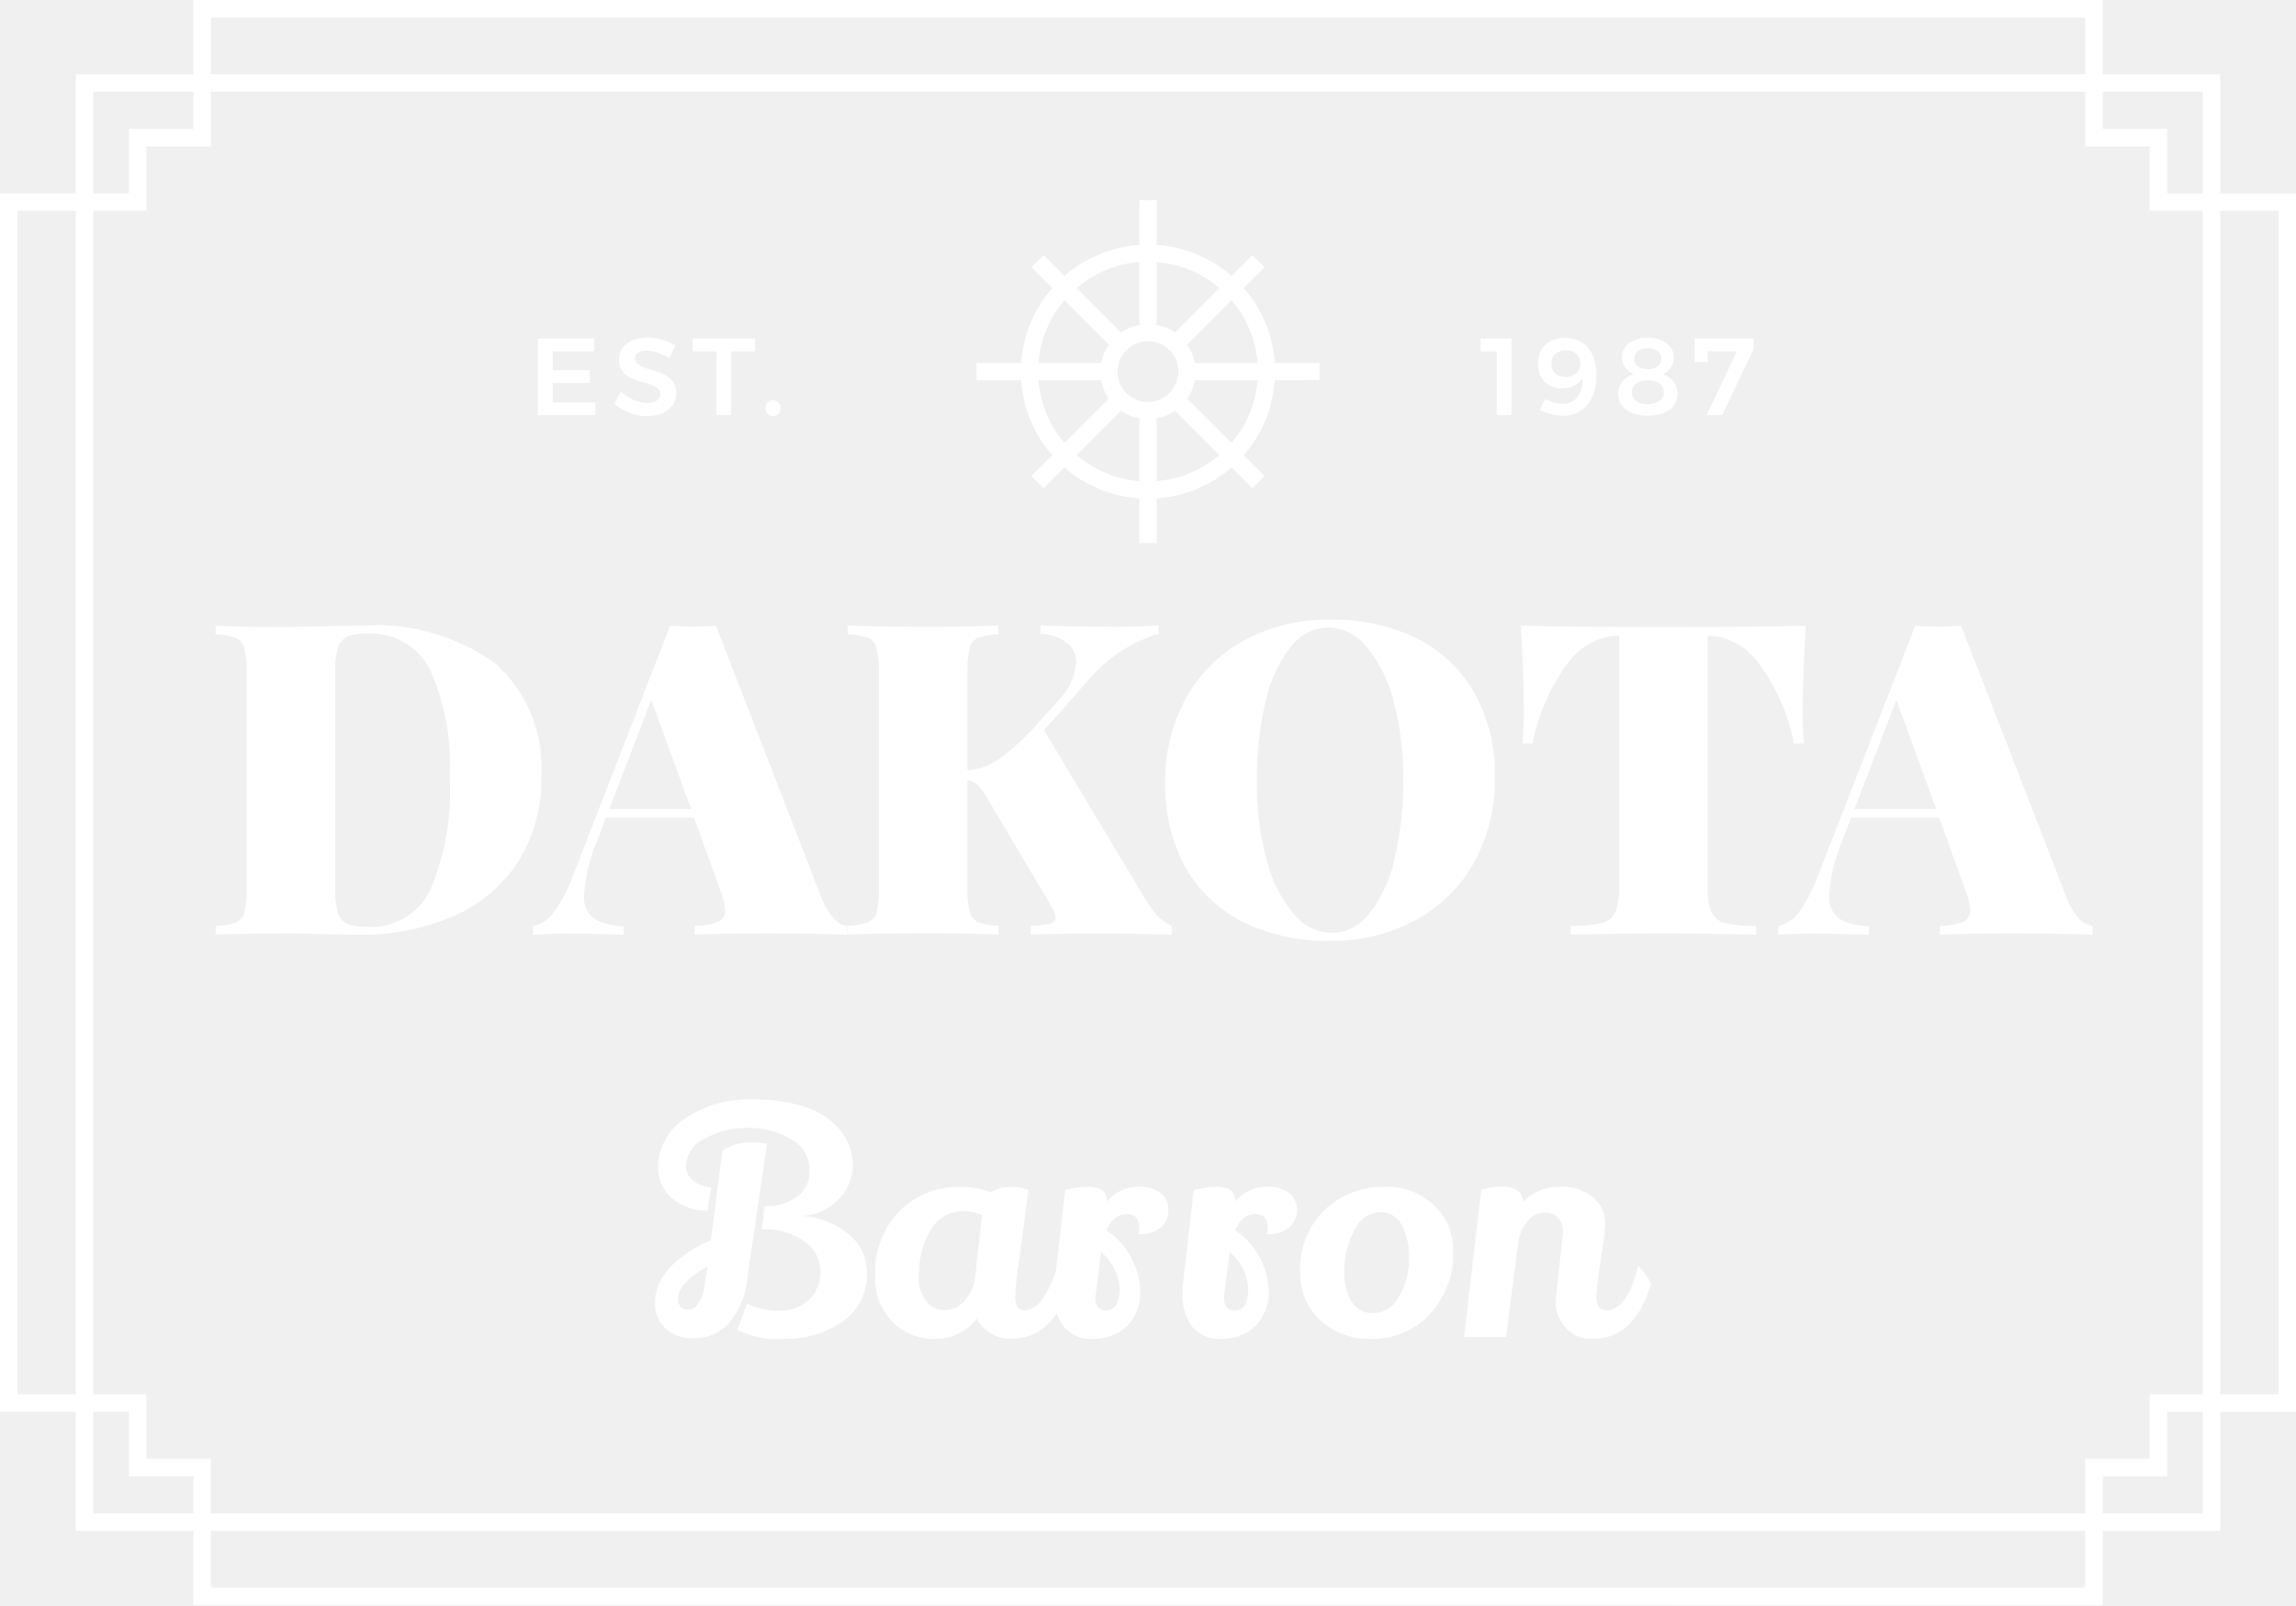
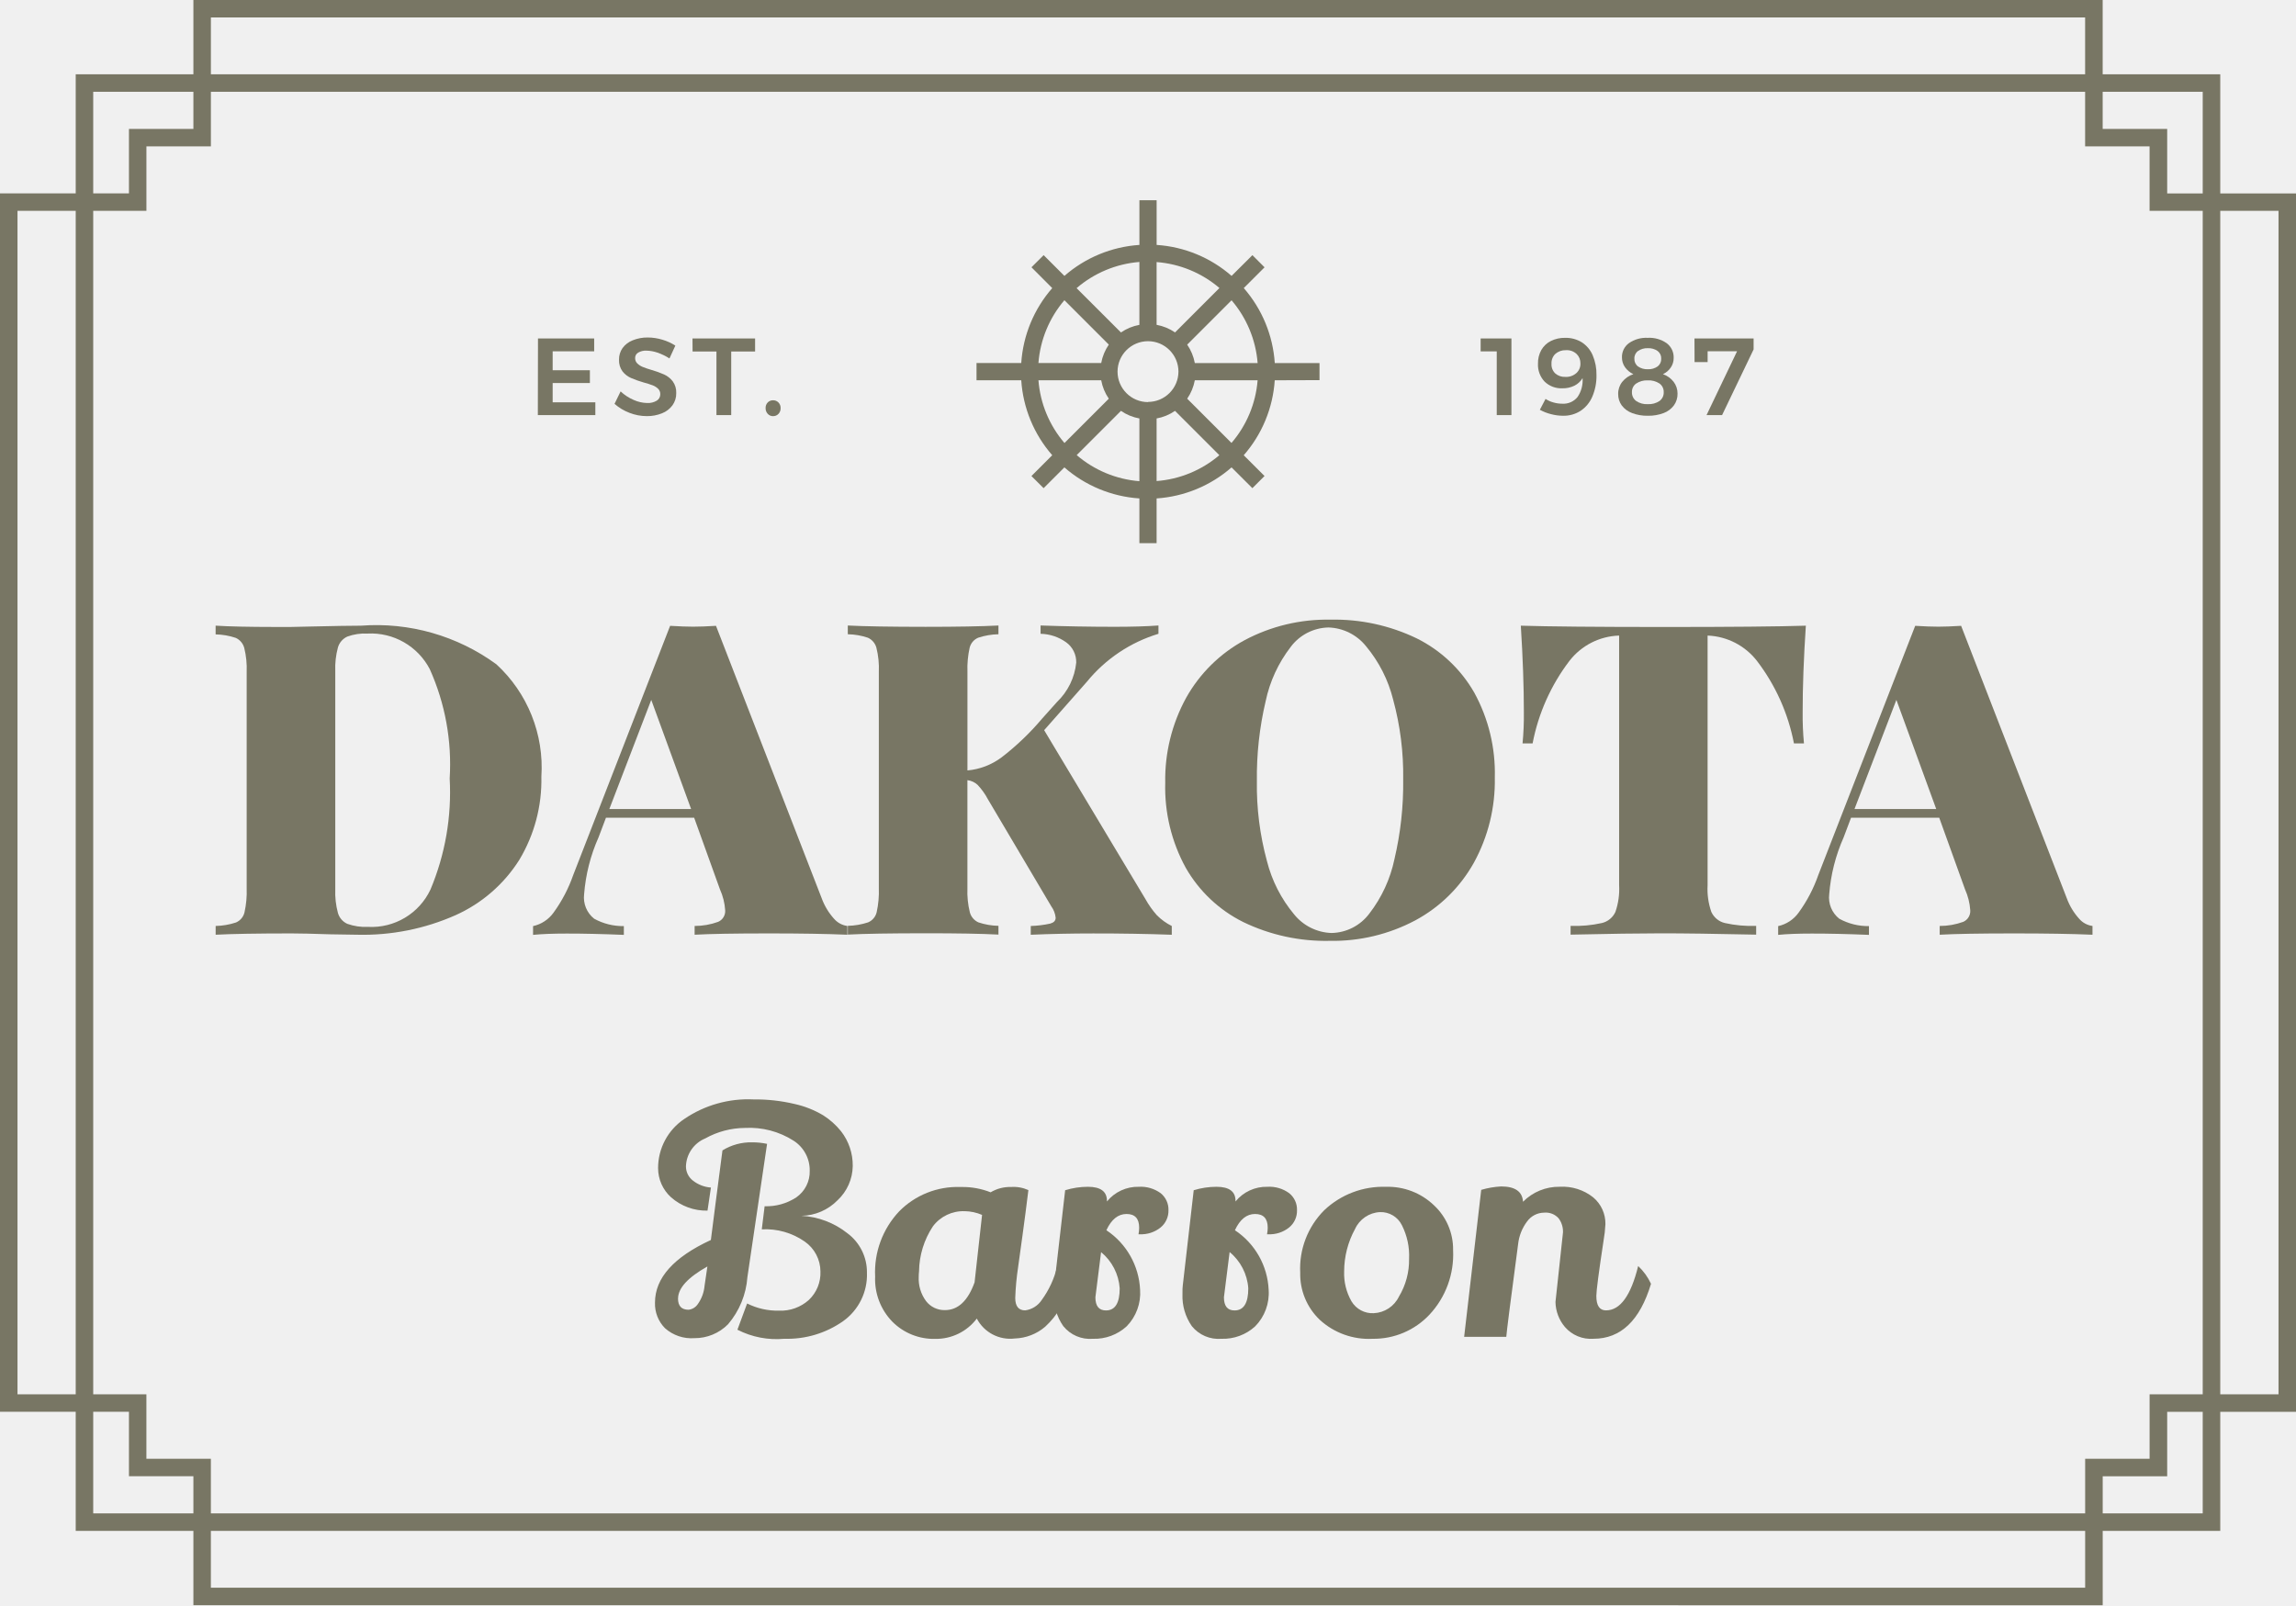
<svg xmlns="http://www.w3.org/2000/svg" width="80.691" height="56.423" viewBox="0 0 80.691 56.423">
  <g id="Group_21" data-name="Group 21" transform="translate(0 0)">
    <g id="Group_20" data-name="Group 20">
      <g id="Group_11" data-name="Group 11" transform="translate(2.661 2.611)">
        <g id="Group_10" data-name="Group 10">
-           <path id="Path_28" data-name="Path 28" d="M-2104.529,2431.715v-51.2h75.368v51.2Zm75.061-.307v0Zm-74.446-.308h74.137v-49.97h-74.137v49.97Z" transform="translate(2104.529 -2380.515)" fill="#FFFFFF" />
+           <path id="Path_28" data-name="Path 28" d="M-2104.529,2431.715v-51.2h75.368v51.2Zm75.061-.307v0Zm-74.446-.308h74.137v-49.97h-74.137v49.97Z" transform="translate(2104.529 -2380.515)" fill="#787664" />
        </g>
      </g>
      <g id="Group_12" data-name="Group 12" transform="translate(52.036 11.874)">
-         <path id="Path_29" data-name="Path 29" d="M-2041,2392.464h1.082v2.694h-.516v-2.24H-2041Z" transform="translate(2041 -2392.441)" fill="#FFFFFF" />
-         <path id="Path_30" data-name="Path 30" d="M-2037.864,2394.706a1.087,1.087,0,0,0,.309.044.635.635,0,0,0,.542-.24,1.043,1.043,0,0,0,.173-.66.689.689,0,0,1-.284.266.914.914,0,0,1-.424.093.84.84,0,0,1-.627-.236.859.859,0,0,1-.232-.63.944.944,0,0,1,.118-.481.8.8,0,0,1,.333-.315,1.079,1.079,0,0,1,.5-.112,1.079,1.079,0,0,1,.591.158,1.019,1.019,0,0,1,.381.455,1.708,1.708,0,0,1,.133.7,1.84,1.84,0,0,1-.145.751,1.136,1.136,0,0,1-.41.5,1.1,1.1,0,0,1-.62.175,1.671,1.671,0,0,1-.425-.057,1.614,1.614,0,0,1-.39-.153l.2-.382A.94.94,0,0,0-2037.864,2394.706Zm.07-1.71a.451.451,0,0,0-.138.35.436.436,0,0,0,.131.339.5.5,0,0,0,.358.123.537.537,0,0,0,.389-.137.434.434,0,0,0,.138-.34.438.438,0,0,0-.128-.323.5.5,0,0,0-.383-.139A.52.52,0,0,0-2037.794,2393Z" transform="translate(2040.422 -2392.434)" fill="#FFFFFF" />
-         <path id="Path_31" data-name="Path 31" d="M-2033.074,2392.625a.621.621,0,0,1,.244.518.583.583,0,0,1-.1.333.667.667,0,0,1-.277.236.811.811,0,0,1,.375.269.674.674,0,0,1,.138.416.684.684,0,0,1-.127.411.792.792,0,0,1-.364.272,1.482,1.482,0,0,1-.553.094,1.484,1.484,0,0,1-.552-.094.8.8,0,0,1-.364-.267.671.671,0,0,1-.127-.408.665.665,0,0,1,.142-.421.831.831,0,0,1,.392-.272.76.76,0,0,1-.295-.246.594.594,0,0,1-.106-.344.6.6,0,0,1,.245-.5,1.059,1.059,0,0,1,.659-.187A1.06,1.06,0,0,1-2033.074,2392.625Zm-1.076,1.417a.357.357,0,0,0-.147.3.372.372,0,0,0,.147.312.661.661,0,0,0,.411.112.674.674,0,0,0,.41-.11.365.365,0,0,0,.149-.311.359.359,0,0,0-.149-.305.683.683,0,0,0-.413-.11A.673.673,0,0,0-2034.15,2394.043Zm.064-1.143a.317.317,0,0,0-.125.27.321.321,0,0,0,.125.27.559.559,0,0,0,.347.1.554.554,0,0,0,.347-.1.324.324,0,0,0,.124-.27.32.32,0,0,0-.124-.27.552.552,0,0,0-.347-.1A.558.558,0,0,0-2034.086,2392.9Z" transform="translate(2039.614 -2392.434)" fill="#FFFFFF" />
-         <path id="Path_32" data-name="Path 32" d="M-2031.331,2392.464h2.078v.385l-1.108,2.309h-.546l1.073-2.244h-1.035l0,.381h-.459Z" transform="translate(2038.846 -2392.441)" fill="#FFFFFF" />
+         <path id="Path_29" data-name="Path 29" d="M-2041,2392.464h1.082v2.694h-.516v-2.24H-2041Z" transform="translate(2041 -2392.441)" fill="#787664" />
+         <path id="Path_30" data-name="Path 30" d="M-2037.864,2394.706a1.087,1.087,0,0,0,.309.044.635.635,0,0,0,.542-.24,1.043,1.043,0,0,0,.173-.66.689.689,0,0,1-.284.266.914.914,0,0,1-.424.093.84.84,0,0,1-.627-.236.859.859,0,0,1-.232-.63.944.944,0,0,1,.118-.481.8.8,0,0,1,.333-.315,1.079,1.079,0,0,1,.5-.112,1.079,1.079,0,0,1,.591.158,1.019,1.019,0,0,1,.381.455,1.708,1.708,0,0,1,.133.7,1.84,1.84,0,0,1-.145.751,1.136,1.136,0,0,1-.41.5,1.1,1.1,0,0,1-.62.175,1.671,1.671,0,0,1-.425-.057,1.614,1.614,0,0,1-.39-.153l.2-.382A.94.94,0,0,0-2037.864,2394.706Zm.07-1.71a.451.451,0,0,0-.138.35.436.436,0,0,0,.131.339.5.5,0,0,0,.358.123.537.537,0,0,0,.389-.137.434.434,0,0,0,.138-.34.438.438,0,0,0-.128-.323.5.5,0,0,0-.383-.139A.52.52,0,0,0-2037.794,2393Z" transform="translate(2040.422 -2392.434)" fill="#787664" />
+         <path id="Path_31" data-name="Path 31" d="M-2033.074,2392.625a.621.621,0,0,1,.244.518.583.583,0,0,1-.1.333.667.667,0,0,1-.277.236.811.811,0,0,1,.375.269.674.674,0,0,1,.138.416.684.684,0,0,1-.127.411.792.792,0,0,1-.364.272,1.482,1.482,0,0,1-.553.094,1.484,1.484,0,0,1-.552-.094.8.8,0,0,1-.364-.267.671.671,0,0,1-.127-.408.665.665,0,0,1,.142-.421.831.831,0,0,1,.392-.272.76.76,0,0,1-.295-.246.594.594,0,0,1-.106-.344.6.6,0,0,1,.245-.5,1.059,1.059,0,0,1,.659-.187A1.06,1.06,0,0,1-2033.074,2392.625Zm-1.076,1.417a.357.357,0,0,0-.147.3.372.372,0,0,0,.147.312.661.661,0,0,0,.411.112.674.674,0,0,0,.41-.11.365.365,0,0,0,.149-.311.359.359,0,0,0-.149-.305.683.683,0,0,0-.413-.11A.673.673,0,0,0-2034.15,2394.043Zm.064-1.143a.317.317,0,0,0-.125.27.321.321,0,0,0,.125.27.559.559,0,0,0,.347.1.554.554,0,0,0,.347-.1.324.324,0,0,0,.124-.27.32.32,0,0,0-.124-.27.552.552,0,0,0-.347-.1A.558.558,0,0,0-2034.086,2392.9Z" transform="translate(2039.614 -2392.434)" fill="#787664" />
+         <path id="Path_32" data-name="Path 32" d="M-2031.331,2392.464h2.078v.385l-1.108,2.309h-.546l1.073-2.244h-1.035l0,.381h-.459Z" transform="translate(2038.846 -2392.441)" fill="#787664" />
      </g>
      <g id="Group_13" data-name="Group 13" transform="translate(18.907 11.855)">
-         <path id="Path_33" data-name="Path 33" d="M-2083.626,2392.464h1.975v.45h-1.459v.665h1.308v.45h-1.308v.679h1.5v.45h-2.021Z" transform="translate(2083.626 -2392.421)" fill="#FFFFFF" />
-         <path id="Path_34" data-name="Path 34" d="M-2078.659,2392.948a1.274,1.274,0,0,0-.383-.069.529.529,0,0,0-.292.069.215.215,0,0,0-.108.192.253.253,0,0,0,.075.187.593.593,0,0,0,.187.123,3.089,3.089,0,0,0,.31.106,3.317,3.317,0,0,1,.449.162.8.8,0,0,1,.3.238.658.658,0,0,1,.124.417.707.707,0,0,1-.133.428.83.83,0,0,1-.366.28,1.388,1.388,0,0,1-.533.1,1.676,1.676,0,0,1-.615-.117,1.737,1.737,0,0,1-.522-.314l.214-.438a1.582,1.582,0,0,0,.459.3,1.211,1.211,0,0,0,.473.108.6.6,0,0,0,.339-.083.261.261,0,0,0,.123-.225.259.259,0,0,0-.075-.192.562.562,0,0,0-.19-.121,3.149,3.149,0,0,0-.316-.1,3.7,3.7,0,0,1-.446-.158.78.78,0,0,1-.3-.232.646.646,0,0,1-.123-.411.685.685,0,0,1,.124-.41.8.8,0,0,1,.354-.271,1.361,1.361,0,0,1,.528-.1,1.764,1.764,0,0,1,.519.078,1.762,1.762,0,0,1,.455.207l-.207.451A1.955,1.955,0,0,0-2078.659,2392.948Z" transform="translate(2082.856 -2392.409)" fill="#FFFFFF" />
-         <path id="Path_35" data-name="Path 35" d="M-2076.64,2392.464h2.2v.458h-.839v2.236h-.519v-2.236h-.839Z" transform="translate(2082.07 -2392.421)" fill="#FFFFFF" />
-         <path id="Path_36" data-name="Path 36" d="M-2072.881,2395.338a.268.268,0,0,1,.075.2.279.279,0,0,1-.075.2.254.254,0,0,1-.191.08.245.245,0,0,1-.187-.082.284.284,0,0,1-.075-.2.272.272,0,0,1,.075-.2.251.251,0,0,1,.187-.076A.254.254,0,0,1-2072.881,2395.338Z" transform="translate(2081.333 -2393.045)" fill="#FFFFFF" />
+         <path id="Path_33" data-name="Path 33" d="M-2083.626,2392.464h1.975v.45h-1.459v.665h1.308v.45h-1.308v.679h1.5v.45h-2.021Z" transform="translate(2083.626 -2392.421)" fill="#787664" />
+         <path id="Path_34" data-name="Path 34" d="M-2078.659,2392.948a1.274,1.274,0,0,0-.383-.069.529.529,0,0,0-.292.069.215.215,0,0,0-.108.192.253.253,0,0,0,.075.187.593.593,0,0,0,.187.123,3.089,3.089,0,0,0,.31.106,3.317,3.317,0,0,1,.449.162.8.8,0,0,1,.3.238.658.658,0,0,1,.124.417.707.707,0,0,1-.133.428.83.83,0,0,1-.366.28,1.388,1.388,0,0,1-.533.1,1.676,1.676,0,0,1-.615-.117,1.737,1.737,0,0,1-.522-.314l.214-.438a1.582,1.582,0,0,0,.459.3,1.211,1.211,0,0,0,.473.108.6.6,0,0,0,.339-.083.261.261,0,0,0,.123-.225.259.259,0,0,0-.075-.192.562.562,0,0,0-.19-.121,3.149,3.149,0,0,0-.316-.1,3.7,3.7,0,0,1-.446-.158.78.78,0,0,1-.3-.232.646.646,0,0,1-.123-.411.685.685,0,0,1,.124-.41.8.8,0,0,1,.354-.271,1.361,1.361,0,0,1,.528-.1,1.764,1.764,0,0,1,.519.078,1.762,1.762,0,0,1,.455.207l-.207.451A1.955,1.955,0,0,0-2078.659,2392.948Z" transform="translate(2082.856 -2392.409)" fill="#787664" />
+         <path id="Path_35" data-name="Path 35" d="M-2076.64,2392.464h2.2v.458h-.839v2.236h-.519v-2.236h-.839Z" transform="translate(2082.07 -2392.421)" fill="#787664" />
+         <path id="Path_36" data-name="Path 36" d="M-2072.881,2395.338a.268.268,0,0,1,.075.2.279.279,0,0,1-.075.2.254.254,0,0,1-.191.08.245.245,0,0,1-.187-.082.284.284,0,0,1-.075-.2.272.272,0,0,1,.075-.2.251.251,0,0,1,.187-.076A.254.254,0,0,1-2072.881,2395.338Z" transform="translate(2081.333 -2393.045)" fill="#787664" />
      </g>
      <g id="Group_14" data-name="Group 14" transform="translate(23.019 38.645)">
-         <path id="Path_37" data-name="Path 37" d="M-2075.768,2434.784a1.647,1.647,0,0,1-1.184.488,1.4,1.4,0,0,1-1.032-.351,1.22,1.22,0,0,1-.351-.9q0-1.293,1.964-2.2.055-.461.159-1.245t.165-1.267q.061-.483.083-.637a1.906,1.906,0,0,1,1.042-.284,2.463,2.463,0,0,1,.526.054l-.691,4.684A2.871,2.871,0,0,1-2075.768,2434.784Zm-2.458-5.491a2.076,2.076,0,0,1,.922-1.727,3.98,3.98,0,0,1,2.435-.686,5.955,5.955,0,0,1,1.437.159,3.4,3.4,0,0,1,1.01.4,2.584,2.584,0,0,1,.626.56,1.948,1.948,0,0,1,.411,1.224,1.679,1.679,0,0,1-.532,1.2,1.817,1.817,0,0,1-1.272.548,2.847,2.847,0,0,1,1.618.614,1.7,1.7,0,0,1,.685,1.383,2,2,0,0,1-.844,1.711,3.409,3.409,0,0,1-2.057.614,3.011,3.011,0,0,1-1.651-.318l.341-.922a2.393,2.393,0,0,0,1.124.252,1.474,1.474,0,0,0,1.047-.378,1.308,1.308,0,0,0,.406-1,1.288,1.288,0,0,0-.554-1.052,2.406,2.406,0,0,0-1.508-.428l.1-.812a1.918,1.918,0,0,0,1.113-.312,1.1,1.1,0,0,0,.472-.937,1.229,1.229,0,0,0-.565-1.054,2.88,2.88,0,0,0-1.712-.45,2.9,2.9,0,0,0-1.393.368,1.1,1.1,0,0,0-.68.981.627.627,0,0,0,.242.5,1.167,1.167,0,0,0,.636.247l-.12.811a1.872,1.872,0,0,1-1.284-.471A1.383,1.383,0,0,1-2078.226,2429.293Zm.7,4.585c0,.264.125.395.374.395a.454.454,0,0,0,.323-.2,1.307,1.307,0,0,0,.236-.641l.1-.68Q-2077.523,2433.331-2077.524,2433.879Z" transform="translate(2078.335 -2426.88)" fill="#FFFFFF" />
-         <path id="Path_38" data-name="Path 38" d="M-2063.47,2436.163a1.325,1.325,0,0,1-1.338-.7,1.794,1.794,0,0,1-1.464.714,2.053,2.053,0,0,1-1.5-.6,2.141,2.141,0,0,1-.609-1.591,3.114,3.114,0,0,1,.845-2.292,2.875,2.875,0,0,1,2.139-.856h.066a2.665,2.665,0,0,1,1.009.187,1.321,1.321,0,0,1,.718-.187,1.264,1.264,0,0,1,.609.109q-.1.813-.208,1.6t-.154,1.113a9.432,9.432,0,0,0-.1,1.076c0,.292.115.439.35.439a.826.826,0,0,0,.582-.367,3.28,3.28,0,0,0,.537-1.158,1.517,1.517,0,0,1,.439.636,2.883,2.883,0,0,1-.856,1.464A1.722,1.722,0,0,1-2063.47,2436.163Zm-1.767-4.474a1.334,1.334,0,0,0-1.113.531,2.925,2.925,0,0,0-.488,1.585,1.586,1.586,0,0,0-.011.187,1.323,1.323,0,0,0,.257.856.814.814,0,0,0,.664.318q.691,0,1.042-.977l.263-2.37A1.615,1.615,0,0,0-2065.236,2431.688Z" transform="translate(2076.118 -2427.76)" fill="#FFFFFF" />
-         <path id="Path_39" data-name="Path 39" d="M-2057.3,2432.27c0-.322-.148-.483-.444-.483s-.532.19-.708.571a2.658,2.658,0,0,1,1.185,2.094,1.666,1.666,0,0,1-.472,1.283,1.671,1.671,0,0,1-1.185.439,1.208,1.208,0,0,1-1.042-.444,1.834,1.834,0,0,1-.329-1.125c0-.139,0-.242.01-.307l.384-3.346a2.714,2.714,0,0,1,.8-.121q.668,0,.669.494v.022a1.4,1.4,0,0,1,1.119-.516,1.188,1.188,0,0,1,.769.225.739.739,0,0,1,.274.6.758.758,0,0,1-.28.608,1.091,1.091,0,0,1-.73.236h-.043A1.266,1.266,0,0,0-2057.3,2432.27Zm-1.338.855q-.2,1.579-.2,1.59c0,.309.124.462.372.462q.483,0,.482-.779A1.81,1.81,0,0,0-2058.641,2433.125Z" transform="translate(2074.316 -2427.76)" fill="#FFFFFF" />
-         <path id="Path_40" data-name="Path 40" d="M-2051.487,2432.27c0-.322-.149-.483-.445-.483s-.532.19-.708.571a2.656,2.656,0,0,1,1.186,2.094,1.665,1.665,0,0,1-.473,1.283,1.668,1.668,0,0,1-1.184.439,1.211,1.211,0,0,1-1.043-.444,1.845,1.845,0,0,1-.329-1.125c0-.139,0-.242.011-.307l.384-3.346a2.718,2.718,0,0,1,.8-.121q.669,0,.669.494v.022a1.4,1.4,0,0,1,1.119-.516,1.18,1.18,0,0,1,.768.225.734.734,0,0,1,.274.6.755.755,0,0,1-.28.608,1.092,1.092,0,0,1-.73.236h-.043A1.271,1.271,0,0,0-2051.487,2432.27Zm-1.339.855q-.2,1.579-.2,1.59c0,.309.124.462.373.462.323,0,.483-.26.483-.779A1.81,1.81,0,0,0-2052.826,2433.125Z" transform="translate(2073.021 -2427.76)" fill="#FFFFFF" />
-         <path id="Path_41" data-name="Path 41" d="M-2046.145,2430.832a2.334,2.334,0,0,1,1.684.647,2.109,2.109,0,0,1,.675,1.579,3.1,3.1,0,0,1-.828,2.265,2.689,2.689,0,0,1-2,.851,2.549,2.549,0,0,1-1.86-.669,2.219,2.219,0,0,1-.685-1.656,2.9,2.9,0,0,1,.844-2.194A3.007,3.007,0,0,1-2046.145,2430.832Zm-.213.889a1.015,1.015,0,0,0-.873.591,3.114,3.114,0,0,0-.384,1.492,1.972,1.972,0,0,0,.258,1.053.858.858,0,0,0,.784.417,1.033,1.033,0,0,0,.883-.582,2.489,2.489,0,0,0,.357-1.327,2.373,2.373,0,0,0-.253-1.185A.826.826,0,0,0-2046.358,2431.721Z" transform="translate(2071.835 -2427.76)" fill="#FFFFFF" />
-         <path id="Path_42" data-name="Path 42" d="M-2038.537,2434.877l.264-2.447a.783.783,0,0,0-.153-.493.606.606,0,0,0-.511-.2.745.745,0,0,0-.6.313,1.607,1.607,0,0,0-.312.785q-.4,3.005-.417,3.268h-1.481l.6-5.167a3,3,0,0,1,.7-.12q.736,0,.769.538a1.776,1.776,0,0,1,1.289-.527,1.731,1.731,0,0,1,1.179.374,1.2,1.2,0,0,1,.428.942,4.569,4.569,0,0,1-.066.582q-.253,1.668-.253,1.942,0,.505.34.505.747,0,1.13-1.558a1.986,1.986,0,0,1,.451.625q-.582,1.931-2.019,1.931a1.207,1.207,0,0,1-1.009-.417A1.4,1.4,0,0,1-2038.537,2434.877Z" transform="translate(2070.184 -2427.757)" fill="#FFFFFF" />
+         <path id="Path_37" data-name="Path 37" d="M-2075.768,2434.784a1.647,1.647,0,0,1-1.184.488,1.4,1.4,0,0,1-1.032-.351,1.22,1.22,0,0,1-.351-.9q0-1.293,1.964-2.2.055-.461.159-1.245t.165-1.267q.061-.483.083-.637a1.906,1.906,0,0,1,1.042-.284,2.463,2.463,0,0,1,.526.054l-.691,4.684A2.871,2.871,0,0,1-2075.768,2434.784Zm-2.458-5.491a2.076,2.076,0,0,1,.922-1.727,3.98,3.98,0,0,1,2.435-.686,5.955,5.955,0,0,1,1.437.159,3.4,3.4,0,0,1,1.01.4,2.584,2.584,0,0,1,.626.56,1.948,1.948,0,0,1,.411,1.224,1.679,1.679,0,0,1-.532,1.2,1.817,1.817,0,0,1-1.272.548,2.847,2.847,0,0,1,1.618.614,1.7,1.7,0,0,1,.685,1.383,2,2,0,0,1-.844,1.711,3.409,3.409,0,0,1-2.057.614,3.011,3.011,0,0,1-1.651-.318l.341-.922a2.393,2.393,0,0,0,1.124.252,1.474,1.474,0,0,0,1.047-.378,1.308,1.308,0,0,0,.406-1,1.288,1.288,0,0,0-.554-1.052,2.406,2.406,0,0,0-1.508-.428l.1-.812a1.918,1.918,0,0,0,1.113-.312,1.1,1.1,0,0,0,.472-.937,1.229,1.229,0,0,0-.565-1.054,2.88,2.88,0,0,0-1.712-.45,2.9,2.9,0,0,0-1.393.368,1.1,1.1,0,0,0-.68.981.627.627,0,0,0,.242.5,1.167,1.167,0,0,0,.636.247l-.12.811a1.872,1.872,0,0,1-1.284-.471A1.383,1.383,0,0,1-2078.226,2429.293Zm.7,4.585c0,.264.125.395.374.395a.454.454,0,0,0,.323-.2,1.307,1.307,0,0,0,.236-.641l.1-.68Q-2077.523,2433.331-2077.524,2433.879Z" transform="translate(2078.335 -2426.88)" fill="#787664" />
+         <path id="Path_38" data-name="Path 38" d="M-2063.47,2436.163a1.325,1.325,0,0,1-1.338-.7,1.794,1.794,0,0,1-1.464.714,2.053,2.053,0,0,1-1.5-.6,2.141,2.141,0,0,1-.609-1.591,3.114,3.114,0,0,1,.845-2.292,2.875,2.875,0,0,1,2.139-.856h.066a2.665,2.665,0,0,1,1.009.187,1.321,1.321,0,0,1,.718-.187,1.264,1.264,0,0,1,.609.109q-.1.813-.208,1.6t-.154,1.113a9.432,9.432,0,0,0-.1,1.076c0,.292.115.439.35.439a.826.826,0,0,0,.582-.367,3.28,3.28,0,0,0,.537-1.158,1.517,1.517,0,0,1,.439.636,2.883,2.883,0,0,1-.856,1.464A1.722,1.722,0,0,1-2063.47,2436.163Zm-1.767-4.474a1.334,1.334,0,0,0-1.113.531,2.925,2.925,0,0,0-.488,1.585,1.586,1.586,0,0,0-.011.187,1.323,1.323,0,0,0,.257.856.814.814,0,0,0,.664.318q.691,0,1.042-.977l.263-2.37A1.615,1.615,0,0,0-2065.236,2431.688Z" transform="translate(2076.118 -2427.76)" fill="#787664" />
+         <path id="Path_39" data-name="Path 39" d="M-2057.3,2432.27c0-.322-.148-.483-.444-.483s-.532.19-.708.571a2.658,2.658,0,0,1,1.185,2.094,1.666,1.666,0,0,1-.472,1.283,1.671,1.671,0,0,1-1.185.439,1.208,1.208,0,0,1-1.042-.444,1.834,1.834,0,0,1-.329-1.125c0-.139,0-.242.01-.307l.384-3.346a2.714,2.714,0,0,1,.8-.121q.668,0,.669.494v.022a1.4,1.4,0,0,1,1.119-.516,1.188,1.188,0,0,1,.769.225.739.739,0,0,1,.274.6.758.758,0,0,1-.28.608,1.091,1.091,0,0,1-.73.236h-.043A1.266,1.266,0,0,0-2057.3,2432.27Zm-1.338.855q-.2,1.579-.2,1.59c0,.309.124.462.372.462q.483,0,.482-.779A1.81,1.81,0,0,0-2058.641,2433.125Z" transform="translate(2074.316 -2427.76)" fill="#787664" />
+         <path id="Path_40" data-name="Path 40" d="M-2051.487,2432.27c0-.322-.149-.483-.445-.483s-.532.19-.708.571a2.656,2.656,0,0,1,1.186,2.094,1.665,1.665,0,0,1-.473,1.283,1.668,1.668,0,0,1-1.184.439,1.211,1.211,0,0,1-1.043-.444,1.845,1.845,0,0,1-.329-1.125c0-.139,0-.242.011-.307l.384-3.346a2.718,2.718,0,0,1,.8-.121q.669,0,.669.494v.022a1.4,1.4,0,0,1,1.119-.516,1.18,1.18,0,0,1,.768.225.734.734,0,0,1,.274.6.755.755,0,0,1-.28.608,1.092,1.092,0,0,1-.73.236h-.043A1.271,1.271,0,0,0-2051.487,2432.27Zm-1.339.855q-.2,1.579-.2,1.59c0,.309.124.462.373.462.323,0,.483-.26.483-.779A1.81,1.81,0,0,0-2052.826,2433.125Z" transform="translate(2073.021 -2427.76)" fill="#787664" />
+         <path id="Path_41" data-name="Path 41" d="M-2046.145,2430.832a2.334,2.334,0,0,1,1.684.647,2.109,2.109,0,0,1,.675,1.579,3.1,3.1,0,0,1-.828,2.265,2.689,2.689,0,0,1-2,.851,2.549,2.549,0,0,1-1.86-.669,2.219,2.219,0,0,1-.685-1.656,2.9,2.9,0,0,1,.844-2.194A3.007,3.007,0,0,1-2046.145,2430.832Zm-.213.889a1.015,1.015,0,0,0-.873.591,3.114,3.114,0,0,0-.384,1.492,1.972,1.972,0,0,0,.258,1.053.858.858,0,0,0,.784.417,1.033,1.033,0,0,0,.883-.582,2.489,2.489,0,0,0,.357-1.327,2.373,2.373,0,0,0-.253-1.185A.826.826,0,0,0-2046.358,2431.721Z" transform="translate(2071.835 -2427.76)" fill="#787664" />
+         <path id="Path_42" data-name="Path 42" d="M-2038.537,2434.877l.264-2.447a.783.783,0,0,0-.153-.493.606.606,0,0,0-.511-.2.745.745,0,0,0-.6.313,1.607,1.607,0,0,0-.312.785q-.4,3.005-.417,3.268h-1.481l.6-5.167a3,3,0,0,1,.7-.12q.736,0,.769.538a1.776,1.776,0,0,1,1.289-.527,1.731,1.731,0,0,1,1.179.374,1.2,1.2,0,0,1,.428.942,4.569,4.569,0,0,1-.066.582q-.253,1.668-.253,1.942,0,.505.34.505.747,0,1.13-1.558a1.986,1.986,0,0,1,.451.625q-.582,1.931-2.019,1.931a1.207,1.207,0,0,1-1.009-.417A1.4,1.4,0,0,1-2038.537,2434.877Z" transform="translate(2070.184 -2427.757)" fill="#787664" />
      </g>
      <g id="Group_15" data-name="Group 15" transform="translate(7.579 21.779)">
-         <path id="Path_43" data-name="Path 43" d="M-2088.334,2406.812a4.923,4.923,0,0,1,1.58,3.95,5.438,5.438,0,0,1-.775,2.923,5.127,5.127,0,0,1-2.232,1.941,8.038,8.038,0,0,1-3.468.691l-.951-.015q-.921-.031-1.35-.031-1.8,0-2.671.046v-.308a2.425,2.425,0,0,0,.713-.122.514.514,0,0,0,.3-.354,3.293,3.293,0,0,0,.077-.844v-7.609a2.984,2.984,0,0,0-.085-.844.539.539,0,0,0-.3-.354,2.341,2.341,0,0,0-.706-.122v-.307q.706.045,2.088.046h.552l.675-.015q1.288-.03,1.794-.03A7.145,7.145,0,0,1-2088.334,2406.812Zm-5.24-.975a.605.605,0,0,0-.33.384,2.769,2.769,0,0,0-.093.829v7.671a2.77,2.77,0,0,0,.093.829.6.6,0,0,0,.33.384,1.878,1.878,0,0,0,.728.107,2.289,2.289,0,0,0,2.194-1.311,8.822,8.822,0,0,0,.676-3.906,8.158,8.158,0,0,0-.7-3.843,2.332,2.332,0,0,0-2.187-1.25A1.811,1.811,0,0,0-2093.574,2405.837Z" transform="translate(2098.201 -2405.24)" fill="#FFFFFF" />
-         <path id="Path_44" data-name="Path 44" d="M-2073.269,2415.757a.747.747,0,0,0,.468.252v.308q-1.105-.047-2.792-.046-1.749,0-2.577.046v-.308a2.414,2.414,0,0,0,.827-.145.412.412,0,0,0,.247-.407,2.129,2.129,0,0,0-.184-.736l-.906-2.516h-3.1l-.261.69a6.071,6.071,0,0,0-.507,2,.95.95,0,0,0,.353.859,2.1,2.1,0,0,0,1.044.26v.308q-1.151-.047-2.01-.046-.722,0-1.181.046v-.308a1.2,1.2,0,0,0,.721-.475,5.114,5.114,0,0,0,.69-1.319l3.406-8.761c.326.02.6.03.812.03s.471-.01.8-.03l3.714,9.574A2.2,2.2,0,0,0-2073.269,2415.757Zm-5.025-3.859-1.4-3.836-1.473,3.836Z" transform="translate(2095.003 -2405.24)" fill="#FFFFFF" />
-         <path id="Path_45" data-name="Path 45" d="M-2058.751,2415.635a2,2,0,0,0,.521.375v.308q-1.289-.047-2.761-.046-1.137,0-2.195.046v-.308a3.767,3.767,0,0,0,.683-.084c.128-.036.192-.1.192-.208a.826.826,0,0,0-.154-.4l-2.225-3.759a2.344,2.344,0,0,0-.361-.507.635.635,0,0,0-.361-.168v3.8a3.017,3.017,0,0,0,.085.844.539.539,0,0,0,.3.354,2.321,2.321,0,0,0,.706.122v.308q-.891-.047-2.562-.046-1.857,0-2.732.046v-.308a2.419,2.419,0,0,0,.713-.122.514.514,0,0,0,.3-.354,3.321,3.321,0,0,0,.077-.844v-7.609a2.964,2.964,0,0,0-.085-.844.54.54,0,0,0-.3-.354,2.328,2.328,0,0,0-.706-.122v-.307q.876.045,2.732.046,1.657,0,2.563-.046v.307a2.42,2.42,0,0,0-.713.122.514.514,0,0,0-.3.354,3.33,3.33,0,0,0-.077.844v3.467a2.348,2.348,0,0,0,1.2-.46,9.211,9.211,0,0,0,1.427-1.365l.522-.583a2.224,2.224,0,0,0,.674-1.381.852.852,0,0,0-.353-.714,1.6,1.6,0,0,0-.9-.3v-.292q1.288.045,2.593.046.936,0,1.55-.046v.292a5.187,5.187,0,0,0-2.517,1.688l-1.5,1.7,3.56,5.938A3.179,3.179,0,0,0-2058.751,2415.635Z" transform="translate(2091.832 -2405.24)" fill="#FFFFFF" />
-         <path id="Path_46" data-name="Path 46" d="M-2046.425,2405.837a4.779,4.779,0,0,1,2.025,1.91,5.88,5.88,0,0,1,.721,2.985,5.978,5.978,0,0,1-.736,2.992,5.152,5.152,0,0,1-2.056,2.025,6.17,6.17,0,0,1-3.008.721,6.661,6.661,0,0,1-3.038-.659,4.778,4.778,0,0,1-2.025-1.911,5.876,5.876,0,0,1-.72-2.984,5.985,5.985,0,0,1,.736-2.991,5.165,5.165,0,0,1,2.056-2.025,6.165,6.165,0,0,1,3.008-.72A6.654,6.654,0,0,1-2046.425,2405.837Zm-4.426.3a4.694,4.694,0,0,0-.882,1.91,11.589,11.589,0,0,0-.308,2.808,10.1,10.1,0,0,0,.353,2.808,4.719,4.719,0,0,0,.952,1.872,1.762,1.762,0,0,0,1.319.659,1.7,1.7,0,0,0,1.328-.682,4.71,4.71,0,0,0,.882-1.91,11.6,11.6,0,0,0,.308-2.809,10.089,10.089,0,0,0-.354-2.806,4.7,4.7,0,0,0-.951-1.872,1.761,1.761,0,0,0-1.319-.66A1.7,1.7,0,0,0-2050.851,2406.136Z" transform="translate(2088.634 -2405.178)" fill="#FFFFFF" />
-         <path id="Path_47" data-name="Path 47" d="M-2029.28,2408.492a10.345,10.345,0,0,0,.046,1.1h-.352a6.932,6.932,0,0,0-1.3-2.9,2.307,2.307,0,0,0-1.719-.89h-.016v8.776a2.436,2.436,0,0,0,.131.936.7.7,0,0,0,.476.392,4.3,4.3,0,0,0,1.1.1v.308q-2.164-.047-3.361-.046-1.089,0-3.161.046v-.308a4.322,4.322,0,0,0,1.1-.1.7.7,0,0,0,.476-.392,2.456,2.456,0,0,0,.13-.936v-8.776h-.016a2.3,2.3,0,0,0-1.725.882,6.942,6.942,0,0,0-1.3,2.908h-.353a10.345,10.345,0,0,0,.046-1.1q0-1.334-.107-3.038,1.457.045,5.017.046,3.544,0,5-.046Q-2029.281,2407.157-2029.28,2408.492Z" transform="translate(2085.054 -2405.24)" fill="#FFFFFF" />
-         <path id="Path_48" data-name="Path 48" d="M-2016.965,2415.757a.747.747,0,0,0,.467.252v.308q-1.1-.047-2.792-.046-1.75,0-2.578.046v-.308a2.433,2.433,0,0,0,.828-.145.412.412,0,0,0,.246-.407,2.144,2.144,0,0,0-.184-.736l-.906-2.516h-3.1l-.26.69a6.092,6.092,0,0,0-.507,2,.95.95,0,0,0,.353.859,2.1,2.1,0,0,0,1.044.26v.308q-1.151-.047-2.01-.046-.722,0-1.181.046v-.308a1.2,1.2,0,0,0,.72-.475,5.084,5.084,0,0,0,.69-1.319l3.406-8.761c.328.02.6.03.814.03s.47-.01.8-.03l3.713,9.574A2.207,2.207,0,0,0-2016.965,2415.757Zm-5.025-3.859-1.4-3.836-1.472,3.836Z" transform="translate(2082.458 -2405.24)" fill="#FFFFFF" />
+         <path id="Path_43" data-name="Path 43" d="M-2088.334,2406.812a4.923,4.923,0,0,1,1.58,3.95,5.438,5.438,0,0,1-.775,2.923,5.127,5.127,0,0,1-2.232,1.941,8.038,8.038,0,0,1-3.468.691l-.951-.015q-.921-.031-1.35-.031-1.8,0-2.671.046v-.308a2.425,2.425,0,0,0,.713-.122.514.514,0,0,0,.3-.354,3.293,3.293,0,0,0,.077-.844v-7.609a2.984,2.984,0,0,0-.085-.844.539.539,0,0,0-.3-.354,2.341,2.341,0,0,0-.706-.122v-.307q.706.045,2.088.046h.552l.675-.015q1.288-.03,1.794-.03A7.145,7.145,0,0,1-2088.334,2406.812Zm-5.24-.975a.605.605,0,0,0-.33.384,2.769,2.769,0,0,0-.093.829v7.671a2.77,2.77,0,0,0,.093.829.6.6,0,0,0,.33.384,1.878,1.878,0,0,0,.728.107,2.289,2.289,0,0,0,2.194-1.311,8.822,8.822,0,0,0,.676-3.906,8.158,8.158,0,0,0-.7-3.843,2.332,2.332,0,0,0-2.187-1.25A1.811,1.811,0,0,0-2093.574,2405.837Z" transform="translate(2098.201 -2405.24)" fill="#787664" />
+         <path id="Path_44" data-name="Path 44" d="M-2073.269,2415.757a.747.747,0,0,0,.468.252v.308q-1.105-.047-2.792-.046-1.749,0-2.577.046v-.308a2.414,2.414,0,0,0,.827-.145.412.412,0,0,0,.247-.407,2.129,2.129,0,0,0-.184-.736l-.906-2.516h-3.1l-.261.69a6.071,6.071,0,0,0-.507,2,.95.95,0,0,0,.353.859,2.1,2.1,0,0,0,1.044.26v.308q-1.151-.047-2.01-.046-.722,0-1.181.046v-.308a1.2,1.2,0,0,0,.721-.475,5.114,5.114,0,0,0,.69-1.319l3.406-8.761c.326.02.6.03.812.03s.471-.01.8-.03l3.714,9.574A2.2,2.2,0,0,0-2073.269,2415.757Zm-5.025-3.859-1.4-3.836-1.473,3.836Z" transform="translate(2095.003 -2405.24)" fill="#787664" />
+         <path id="Path_45" data-name="Path 45" d="M-2058.751,2415.635a2,2,0,0,0,.521.375v.308q-1.289-.047-2.761-.046-1.137,0-2.195.046v-.308a3.767,3.767,0,0,0,.683-.084c.128-.036.192-.1.192-.208a.826.826,0,0,0-.154-.4l-2.225-3.759a2.344,2.344,0,0,0-.361-.507.635.635,0,0,0-.361-.168v3.8a3.017,3.017,0,0,0,.085.844.539.539,0,0,0,.3.354,2.321,2.321,0,0,0,.706.122v.308q-.891-.047-2.562-.046-1.857,0-2.732.046v-.308a2.419,2.419,0,0,0,.713-.122.514.514,0,0,0,.3-.354,3.321,3.321,0,0,0,.077-.844v-7.609a2.964,2.964,0,0,0-.085-.844.54.54,0,0,0-.3-.354,2.328,2.328,0,0,0-.706-.122v-.307q.876.045,2.732.046,1.657,0,2.563-.046v.307a2.42,2.42,0,0,0-.713.122.514.514,0,0,0-.3.354,3.33,3.33,0,0,0-.077.844v3.467a2.348,2.348,0,0,0,1.2-.46,9.211,9.211,0,0,0,1.427-1.365l.522-.583a2.224,2.224,0,0,0,.674-1.381.852.852,0,0,0-.353-.714,1.6,1.6,0,0,0-.9-.3v-.292q1.288.045,2.593.046.936,0,1.55-.046v.292a5.187,5.187,0,0,0-2.517,1.688l-1.5,1.7,3.56,5.938A3.179,3.179,0,0,0-2058.751,2415.635Z" transform="translate(2091.832 -2405.24)" fill="#787664" />
+         <path id="Path_46" data-name="Path 46" d="M-2046.425,2405.837a4.779,4.779,0,0,1,2.025,1.91,5.88,5.88,0,0,1,.721,2.985,5.978,5.978,0,0,1-.736,2.992,5.152,5.152,0,0,1-2.056,2.025,6.17,6.17,0,0,1-3.008.721,6.661,6.661,0,0,1-3.038-.659,4.778,4.778,0,0,1-2.025-1.911,5.876,5.876,0,0,1-.72-2.984,5.985,5.985,0,0,1,.736-2.991,5.165,5.165,0,0,1,2.056-2.025,6.165,6.165,0,0,1,3.008-.72A6.654,6.654,0,0,1-2046.425,2405.837Zm-4.426.3a4.694,4.694,0,0,0-.882,1.91,11.589,11.589,0,0,0-.308,2.808,10.1,10.1,0,0,0,.353,2.808,4.719,4.719,0,0,0,.952,1.872,1.762,1.762,0,0,0,1.319.659,1.7,1.7,0,0,0,1.328-.682,4.71,4.71,0,0,0,.882-1.91,11.6,11.6,0,0,0,.308-2.809,10.089,10.089,0,0,0-.354-2.806,4.7,4.7,0,0,0-.951-1.872,1.761,1.761,0,0,0-1.319-.66A1.7,1.7,0,0,0-2050.851,2406.136Z" transform="translate(2088.634 -2405.178)" fill="#787664" />
+         <path id="Path_47" data-name="Path 47" d="M-2029.28,2408.492a10.345,10.345,0,0,0,.046,1.1h-.352a6.932,6.932,0,0,0-1.3-2.9,2.307,2.307,0,0,0-1.719-.89h-.016v8.776a2.436,2.436,0,0,0,.131.936.7.7,0,0,0,.476.392,4.3,4.3,0,0,0,1.1.1v.308q-2.164-.047-3.361-.046-1.089,0-3.161.046v-.308a4.322,4.322,0,0,0,1.1-.1.7.7,0,0,0,.476-.392,2.456,2.456,0,0,0,.13-.936v-8.776h-.016a2.3,2.3,0,0,0-1.725.882,6.942,6.942,0,0,0-1.3,2.908h-.353a10.345,10.345,0,0,0,.046-1.1q0-1.334-.107-3.038,1.457.045,5.017.046,3.544,0,5-.046Q-2029.281,2407.157-2029.28,2408.492Z" transform="translate(2085.054 -2405.24)" fill="#787664" />
+         <path id="Path_48" data-name="Path 48" d="M-2016.965,2415.757a.747.747,0,0,0,.467.252v.308q-1.1-.047-2.792-.046-1.75,0-2.578.046v-.308a2.433,2.433,0,0,0,.828-.145.412.412,0,0,0,.246-.407,2.144,2.144,0,0,0-.184-.736l-.906-2.516h-3.1l-.26.69a6.092,6.092,0,0,0-.507,2,.95.95,0,0,0,.353.859,2.1,2.1,0,0,0,1.044.26v.308q-1.151-.047-2.01-.046-.722,0-1.181.046v-.308a1.2,1.2,0,0,0,.72-.475,5.084,5.084,0,0,0,.69-1.319l3.406-8.761c.328.02.6.03.814.03s.47-.01.8-.03l3.713,9.574A2.207,2.207,0,0,0-2016.965,2415.757Zm-5.025-3.859-1.4-3.836-1.472,3.836Z" transform="translate(2082.458 -2405.24)" fill="#787664" />
      </g>
      <g id="Group_17" data-name="Group 17">
        <g id="Group_16" data-name="Group 16">
-           <path id="Path_49" data-name="Path 49" d="M-2101.156,2433.579v-4.533h-2.265v-2.266h-4.532v-42.827l4.532,0v-2.265h2.265v-4.531h67.1v4.531h2.267v2.267h4.531v42.827h-4.531v2.266h-2.266v4.533Zm-6.183-7.412h4.531v2.265h2.266v4.531h65.87v-4.531h2.265v-2.265h4.531v-41.6h-4.223v-.308h0v.308h-.309V2382.3h-2.265v-4.53h-65.868v4.53h-2.266v2.266h-4.531v41.6Z" transform="translate(2107.953 -2377.156)" fill="#FFFFFF" />
+           <path id="Path_49" data-name="Path 49" d="M-2101.156,2433.579v-4.533h-2.265v-2.266h-4.532v-42.827l4.532,0v-2.265h2.265v-4.531h67.1v4.531h2.267v2.267h4.531v42.827h-4.531v2.266h-2.266v4.533Zm-6.183-7.412h4.531v2.265h2.266v4.531h65.87v-4.531h2.265v-2.265h4.531v-41.6h-4.223v-.308h0v.308h-.309V2382.3h-2.265v-4.53h-65.868v4.53h-2.266v2.266h-4.531v41.6Z" transform="translate(2107.953 -2377.156)" fill="#787664" />
        </g>
      </g>
      <g id="Group_19" data-name="Group 19" transform="translate(34.319 7.033)">
        <g id="Group_18" data-name="Group 18">
-           <path id="Path_50" data-name="Path 50" d="M-2051.742,2392.534v-.6h-1.572a4.452,4.452,0,0,0-1.09-2.636l.731-.73-.427-.427-.732.729a4.446,4.446,0,0,0-2.634-1.089v-1.57h-.605v1.57a4.454,4.454,0,0,0-2.636,1.089l-.73-.73-.428.427.73.732a4.44,4.44,0,0,0-1.089,2.634h-1.572v.605h1.572a4.441,4.441,0,0,0,1.089,2.635l-.731.732.428.426.73-.73a4.457,4.457,0,0,0,2.636,1.091v1.572h.605v-1.572a4.45,4.45,0,0,0,2.634-1.091l.732.73.427-.427-.731-.73a4.448,4.448,0,0,0,1.09-2.635Zm-2.175-.6h-2.207a1.689,1.689,0,0,0-.268-.648l1.559-1.559A3.857,3.857,0,0,1-2053.917,2391.929Zm-3.852,1.372a1.072,1.072,0,0,1-1.071-1.071,1.073,1.073,0,0,1,1.071-1.07,1.071,1.071,0,0,1,1.07,1.07A1.071,1.071,0,0,1-2057.769,2393.3Zm2.507-4.007-1.557,1.558a1.675,1.675,0,0,0-.648-.267v-2.206A3.846,3.846,0,0,1-2055.261,2389.294Zm-2.81-.914v2.206a1.669,1.669,0,0,0-.648.267l-1.559-1.558A3.862,3.862,0,0,1-2058.072,2388.38Zm-2.633,1.342,1.558,1.558a1.684,1.684,0,0,0-.267.648h-2.206A3.849,3.849,0,0,1-2060.705,2389.722Zm-.915,2.812h2.206a1.673,1.673,0,0,0,.267.647l-1.558,1.558A3.839,3.839,0,0,1-2061.62,2392.534Zm1.342,2.633,1.558-1.558a1.665,1.665,0,0,0,.648.267v2.205A3.852,3.852,0,0,1-2060.278,2395.167Zm2.811.914v-2.205a1.659,1.659,0,0,0,.647-.267l1.558,1.558A3.846,3.846,0,0,1-2057.467,2396.081Zm2.634-1.342-1.559-1.558a1.687,1.687,0,0,0,.268-.647h2.207A3.845,3.845,0,0,1-2054.833,2394.739Z" transform="translate(2063.796 -2386.205)" fill="#FFFFFF" />
+           <path id="Path_50" data-name="Path 50" d="M-2051.742,2392.534v-.6h-1.572a4.452,4.452,0,0,0-1.09-2.636l.731-.73-.427-.427-.732.729a4.446,4.446,0,0,0-2.634-1.089v-1.57h-.605v1.57a4.454,4.454,0,0,0-2.636,1.089l-.73-.73-.428.427.73.732a4.44,4.44,0,0,0-1.089,2.634h-1.572v.605h1.572a4.441,4.441,0,0,0,1.089,2.635l-.731.732.428.426.73-.73a4.457,4.457,0,0,0,2.636,1.091v1.572h.605v-1.572a4.45,4.45,0,0,0,2.634-1.091l.732.73.427-.427-.731-.73a4.448,4.448,0,0,0,1.09-2.635Zm-2.175-.6h-2.207a1.689,1.689,0,0,0-.268-.648l1.559-1.559A3.857,3.857,0,0,1-2053.917,2391.929Zm-3.852,1.372a1.072,1.072,0,0,1-1.071-1.071,1.073,1.073,0,0,1,1.071-1.07,1.071,1.071,0,0,1,1.07,1.07A1.071,1.071,0,0,1-2057.769,2393.3Zm2.507-4.007-1.557,1.558a1.675,1.675,0,0,0-.648-.267v-2.206A3.846,3.846,0,0,1-2055.261,2389.294Zm-2.81-.914v2.206a1.669,1.669,0,0,0-.648.267l-1.559-1.558A3.862,3.862,0,0,1-2058.072,2388.38Zm-2.633,1.342,1.558,1.558a1.684,1.684,0,0,0-.267.648h-2.206A3.849,3.849,0,0,1-2060.705,2389.722Zm-.915,2.812h2.206a1.673,1.673,0,0,0,.267.647l-1.558,1.558A3.839,3.839,0,0,1-2061.62,2392.534Zm1.342,2.633,1.558-1.558a1.665,1.665,0,0,0,.648.267v2.205A3.852,3.852,0,0,1-2060.278,2395.167Zm2.811.914v-2.205a1.659,1.659,0,0,0,.647-.267l1.558,1.558A3.846,3.846,0,0,1-2057.467,2396.081Zm2.634-1.342-1.559-1.558a1.687,1.687,0,0,0,.268-.647h2.207A3.845,3.845,0,0,1-2054.833,2394.739Z" transform="translate(2063.796 -2386.205)" fill="#787664" />
        </g>
      </g>
    </g>
  </g>
</svg>
